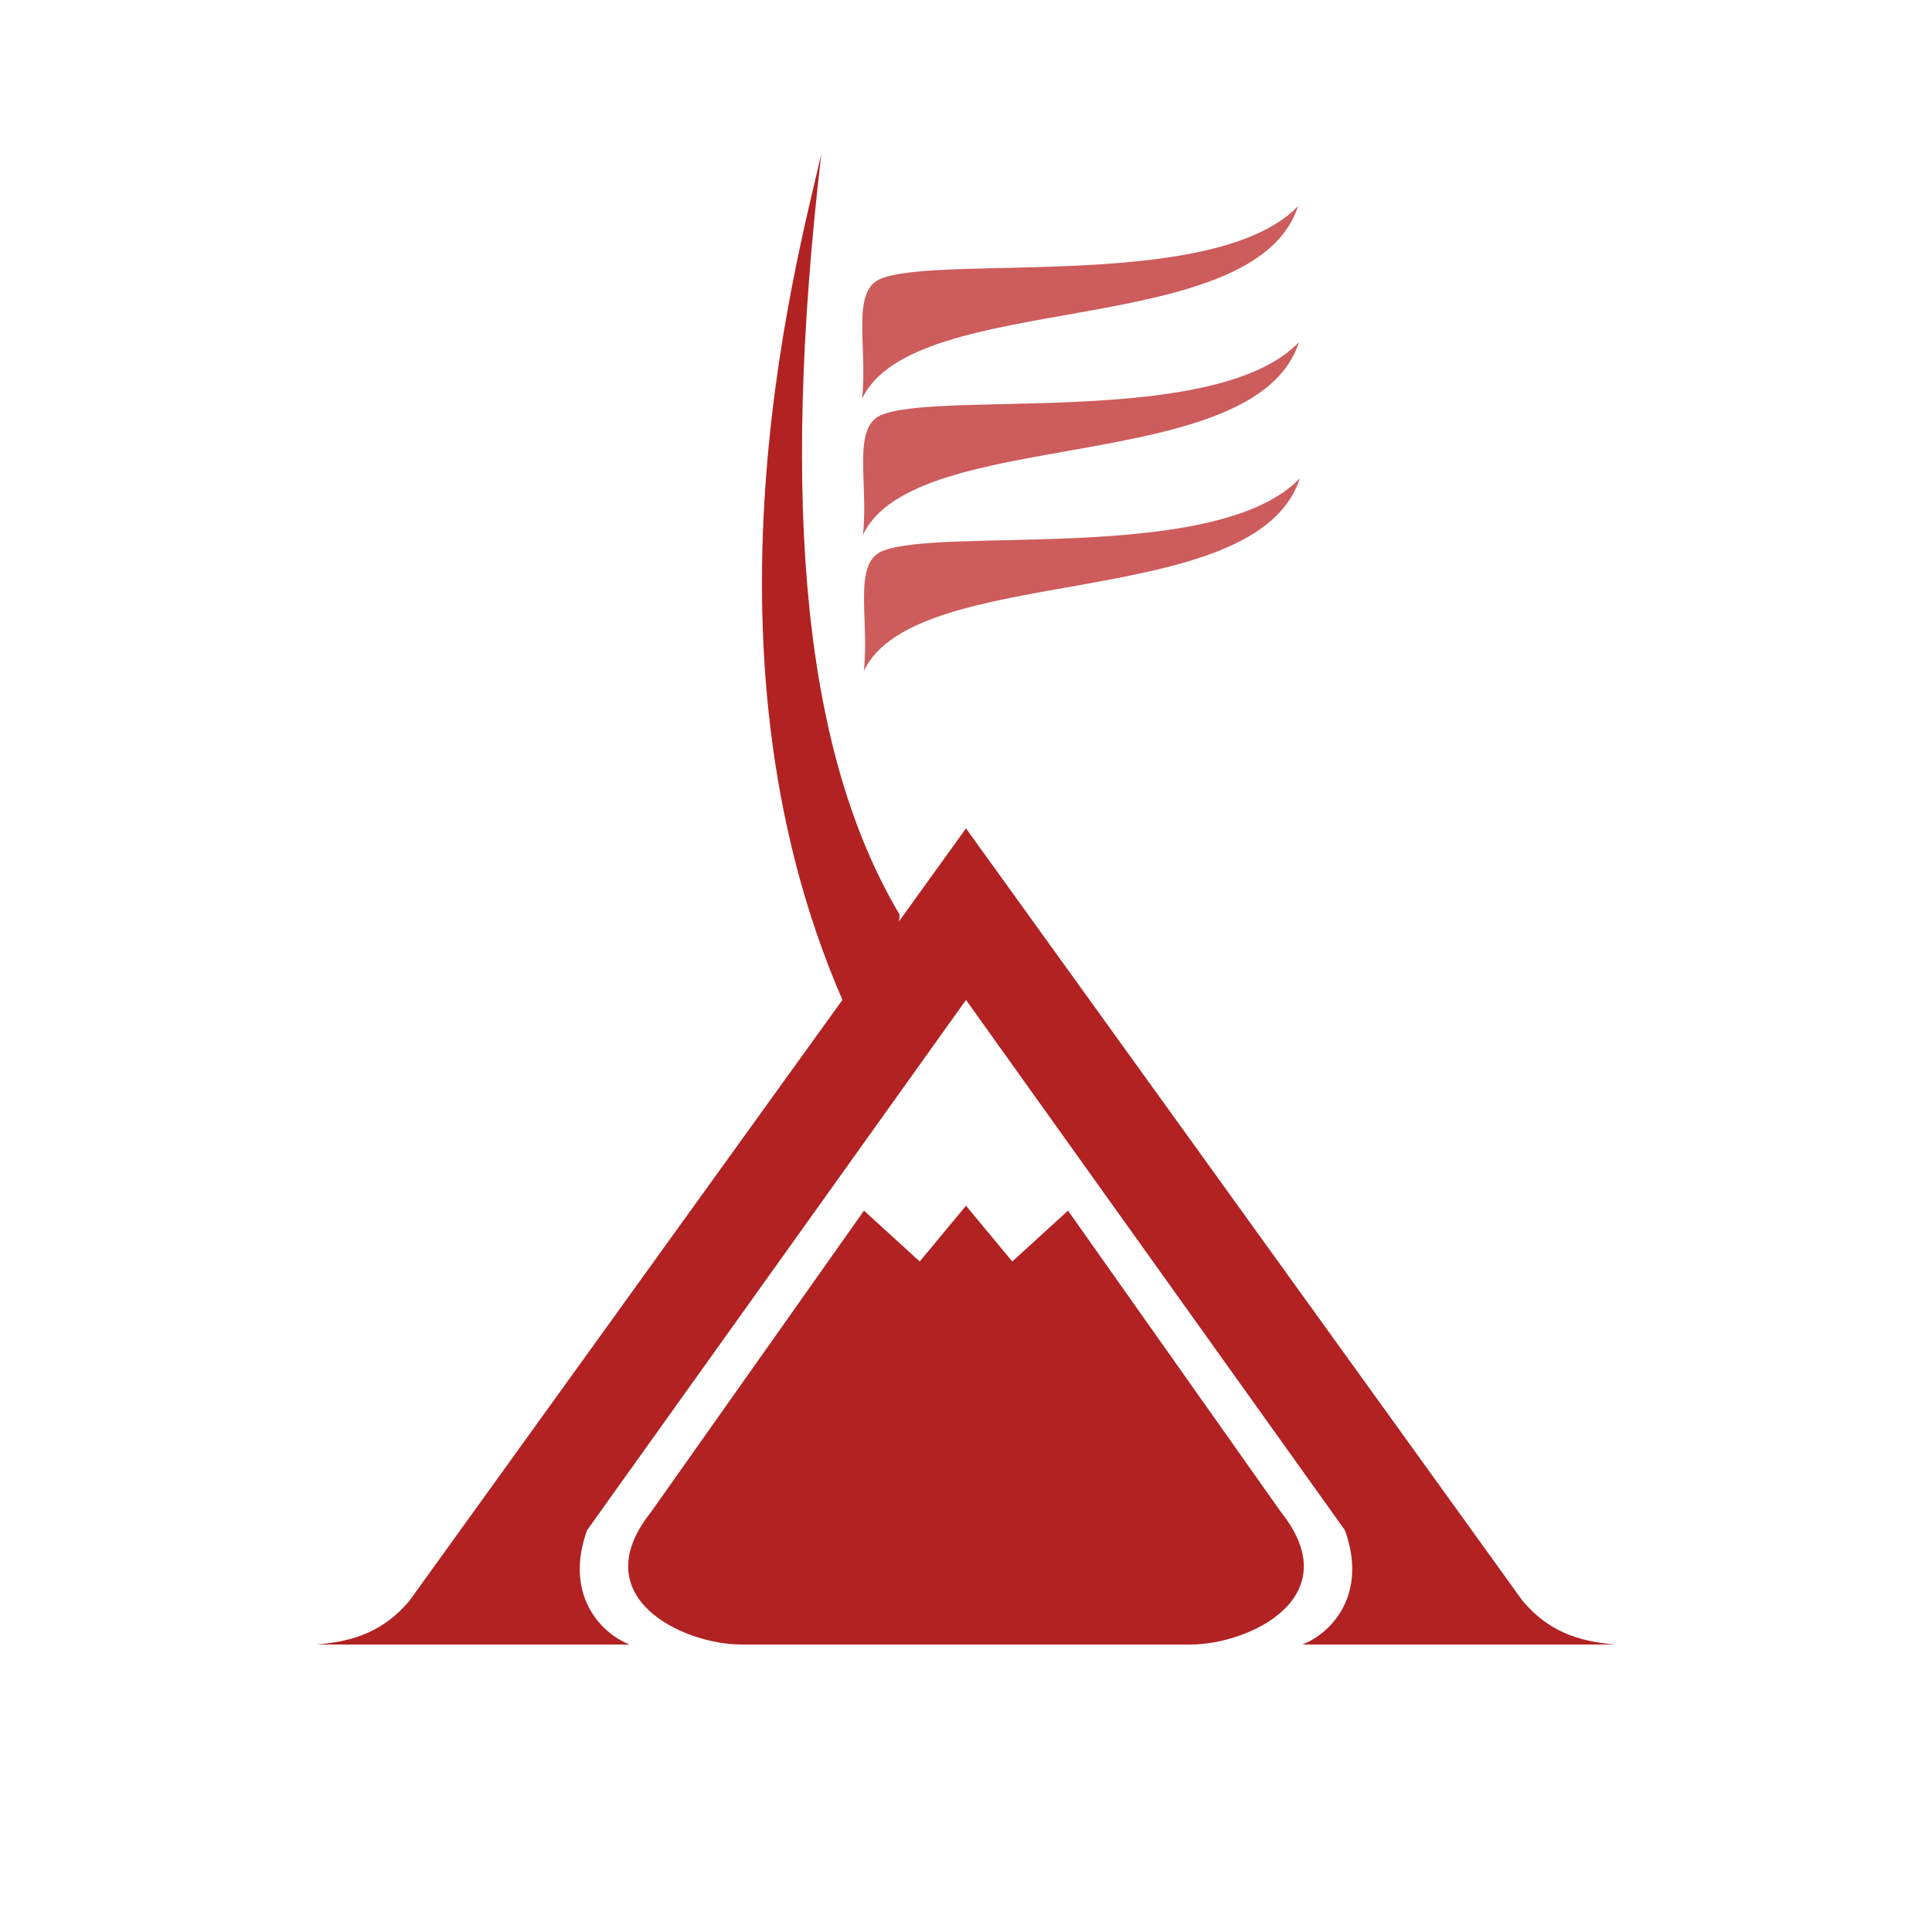
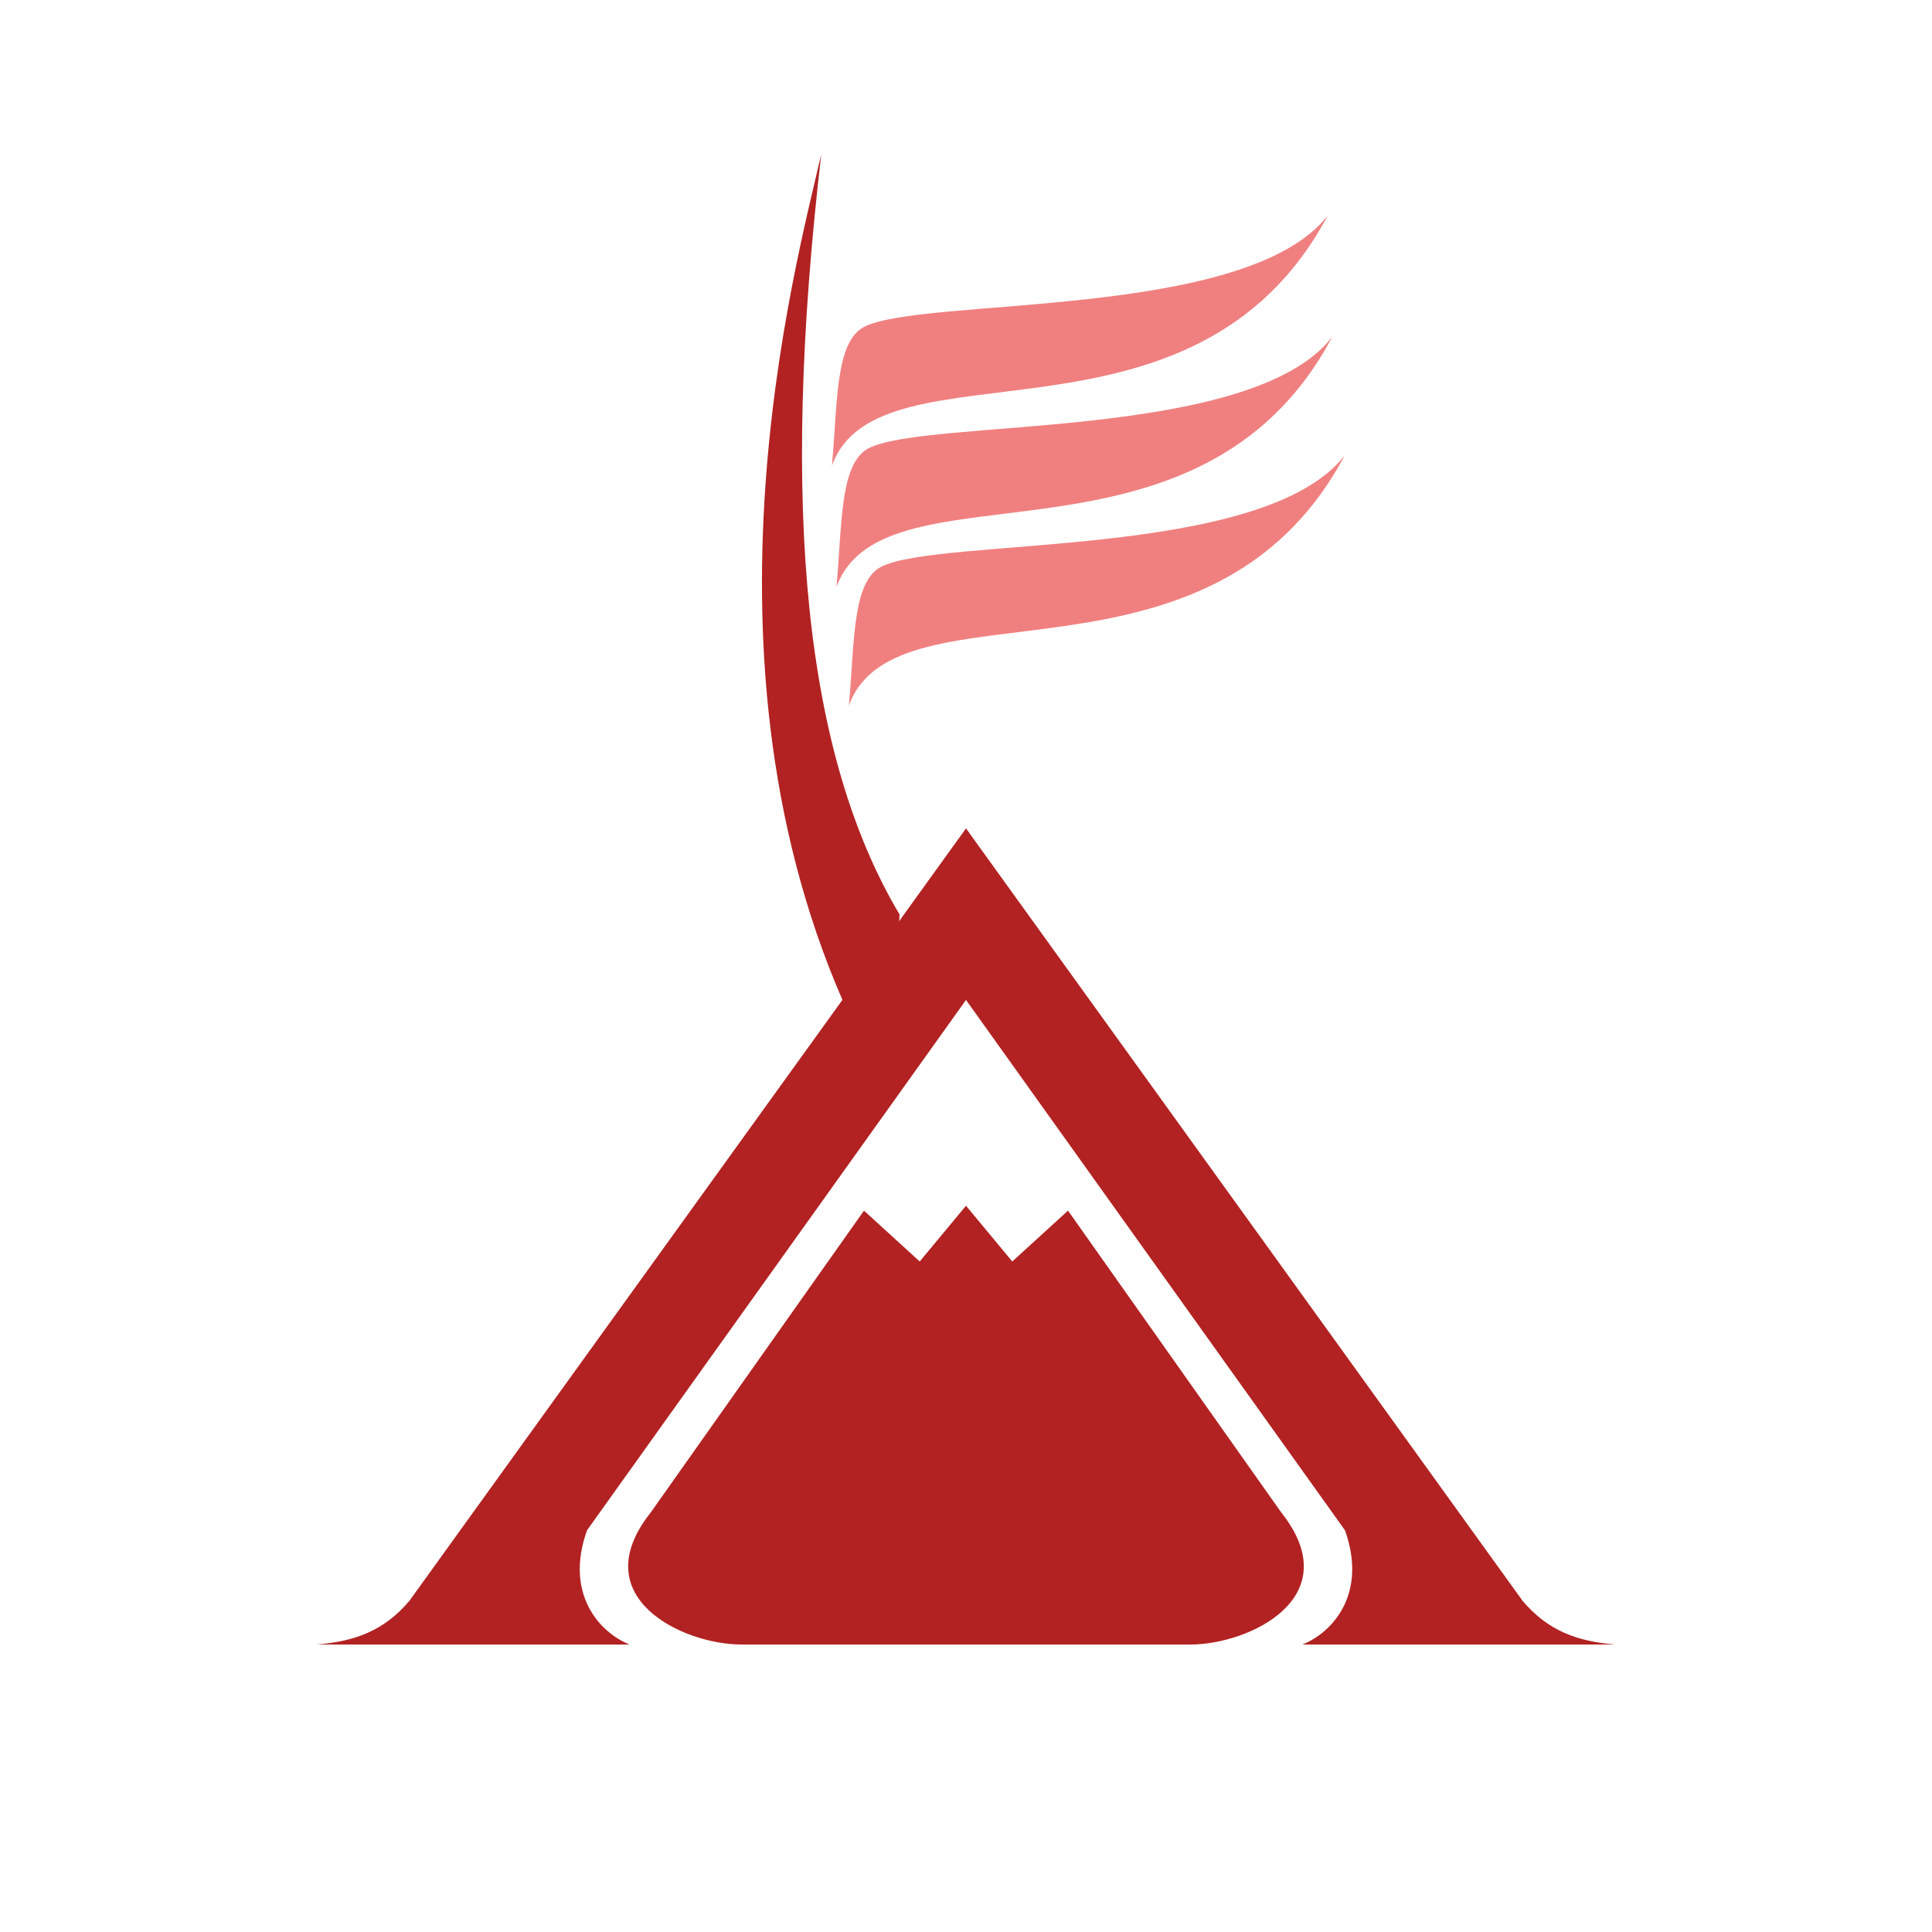
<svg xmlns="http://www.w3.org/2000/svg" width="512" height="512" viewBox="0 0 135.467 135.467" version="1.1" id="svg8">
  <defs id="defs2">
    </defs>
  <g id="layer1" transform="translate(0,-161.5333)">
    <path id="path918-3" style="fill:#b22222;fill-opacity:1;fill-rule:evenodd;stroke:none;stroke-width:0.265px;stroke-linecap:butt;stroke-linejoin:miter;stroke-opacity:1" d="m 67.733,219.618 39.028,54.162 c 1.769,2.092 3.817,2.844 6.491,3.062 h -4.284 -8.94 -8.702 c 2.115,-0.845 4.571,-3.569 2.978,-8.011 L 67.733,231.647 Z m 0,26.458 3.245,3.909 3.908,-3.564 14.944,21.151 c 4.745,5.965 -2.25,9.27 -6.343,9.27 H 67.733 Z m 0,-26.458 -39.028,54.162 c -1.769,2.092 -3.817,2.844 -6.491,3.062 h 4.284 8.94 8.702 c -2.115,-0.845 -4.571,-3.569 -2.978,-8.011 l 26.571,-37.183 z m 0,26.458 -3.245,3.909 -3.908,-3.564 -14.944,21.151 c -4.745,5.965 2.25,9.27 6.343,9.27 h 15.754 z" />
    <path style="fill:#b22222;fill-opacity:1;fill-rule:evenodd;stroke:none;stroke-width:0.265px;stroke-linecap:butt;stroke-linejoin:miter;stroke-opacity:1" d="m 63.075,225.656 c -6.607,-11.11 -8.408,-28.264 -5.489,-53.314 -1.826,7.977 -9.706,36.634 2.642,61.807 1.438,-0.859 2.847,-7.046 2.847,-8.493 z" id="path1608" />
-     <path style="fill:#cd5c5c;fill-opacity:1;fill-rule:evenodd;stroke:none;stroke-width:0.322px;stroke-linecap:butt;stroke-linejoin:miter;stroke-opacity:1" d="m 91.016,175.983 c -5.805,6.053 -25.204,3.351 -29.321,5.121 -2.035,0.898 -0.845,4.84 -1.251,8.396 3.631,-7.745 27.507,-4.003 30.571,-13.517 z" id="path1610-3-5" />
-     <path style="fill:#cd5c5c;fill-opacity:1;fill-rule:evenodd;stroke:none;stroke-width:0.322px;stroke-linecap:butt;stroke-linejoin:miter;stroke-opacity:1" d="m 91.078,185.527 c -5.805,6.053 -25.204,3.351 -29.321,5.121 -2.035,0.898 -0.845,4.84 -1.251,8.396 3.631,-7.745 27.507,-4.002 30.571,-13.517 z" id="path1610-3-5-2" />
-     <path style="fill:#cd5c5c;fill-opacity:1;fill-rule:evenodd;stroke:none;stroke-width:0.322px;stroke-linecap:butt;stroke-linejoin:miter;stroke-opacity:1" d="m 91.14,195.072 c -5.805,6.053 -25.204,3.351 -29.321,5.121 -2.035,0.898 -0.845,4.84 -1.251,8.396 3.631,-7.745 27.507,-4.003 30.571,-13.517 z" id="path1610-3-5-2-2" />
+     <path style="fill:#f08080;fill-opacity:1;fill-rule:evenodd;stroke:none;stroke-width:0.353px;stroke-linecap:butt;stroke-linejoin:miter;stroke-opacity:1" d="m 93.411,185.161 c -5.739,7.362 -28.464,5.665 -32.534,7.817 -2.012,1.093 -1.825,5.39 -2.226,9.715 3.305,-9.149 25.362,0.127 34.76,-17.533 z" id="path1610-3-5-2" />
+     <path style="fill:#f08080;fill-opacity:1;fill-rule:evenodd;stroke:none;stroke-width:0.353px;stroke-linecap:butt;stroke-linejoin:miter;stroke-opacity:1" d="m 94.281,193.476 c -5.739,7.362 -28.464,5.665 -32.534,7.817 -2.012,1.093 -1.825,5.39 -2.226,9.715 3.305,-9.149 25.362,0.127 34.76,-17.533 z" id="path1610-3-5-2-3" />
+     <path style="fill:#f08080;fill-opacity:1;fill-rule:evenodd;stroke:none;stroke-width:0.353px;stroke-linecap:butt;stroke-linejoin:miter;stroke-opacity:1" d="m 93.092,176.652 c -5.739,7.362 -28.464,5.665 -32.534,7.817 -2.012,1.093 -1.825,5.39 -2.226,9.715 3.305,-9.149 25.362,0.127 34.76,-17.533 z" id="path1610-3-5-2-6" />
  </g>
</svg>
